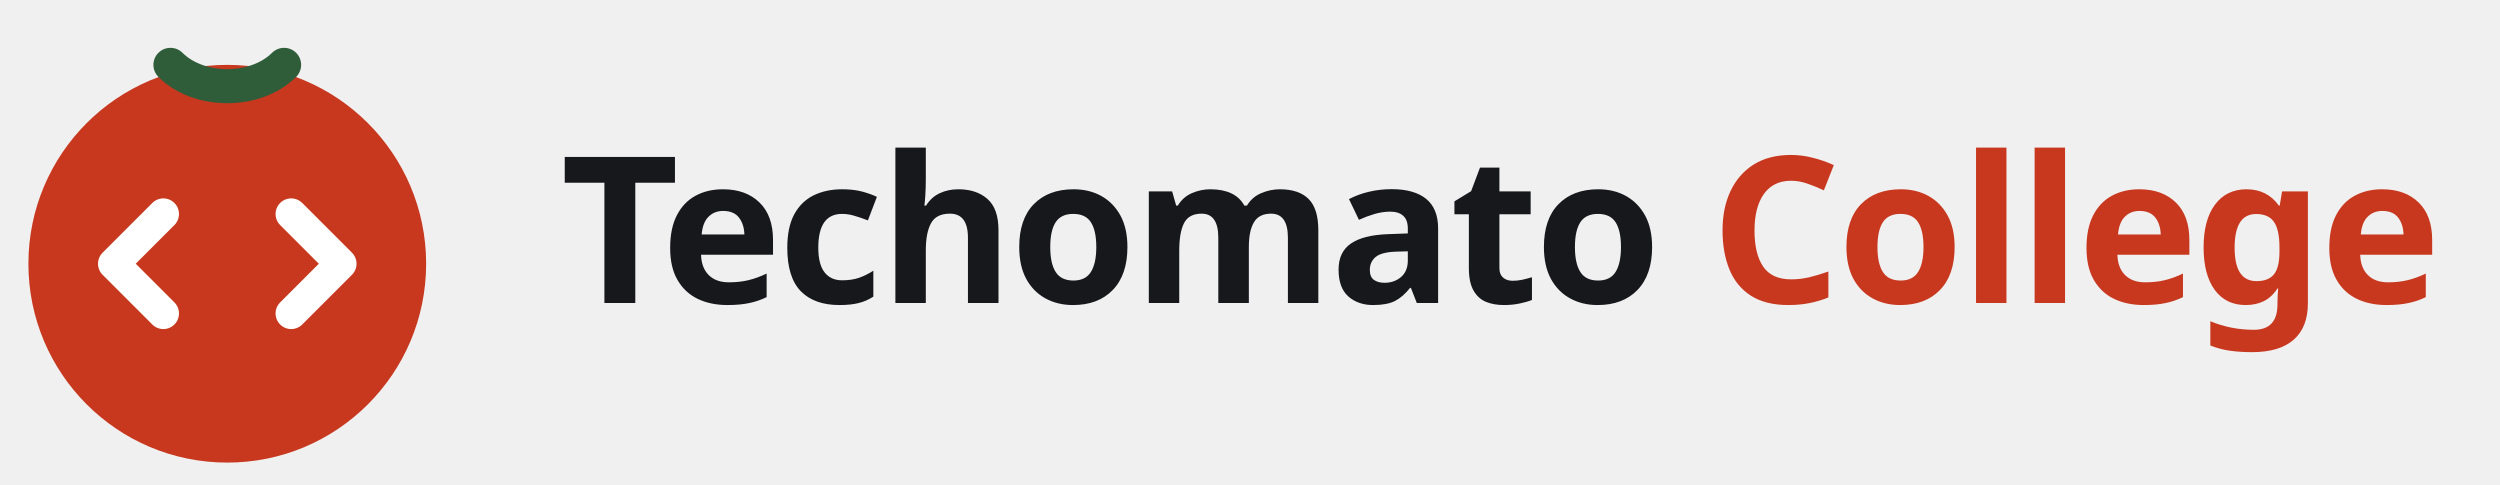
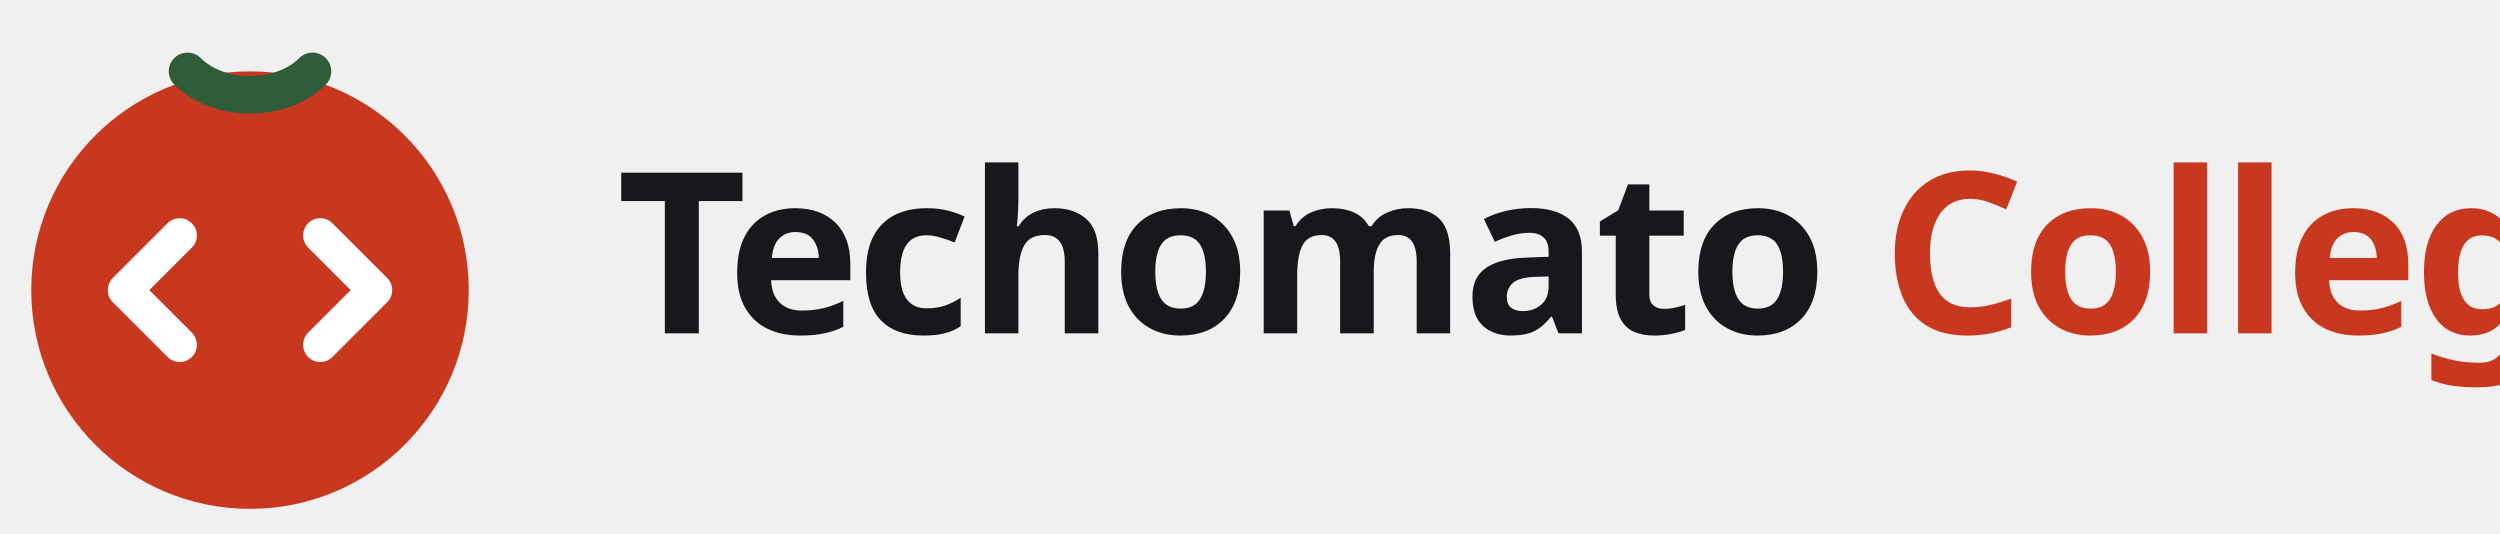
- <svg xmlns="http://www.w3.org/2000/svg" viewBox="0 0 330 64" role="img" aria-label="Techomato College ERP">
+ <svg xmlns="http://www.w3.org/2000/svg" viewBox="0 0 300 64" role="img" aria-label="Techomato Colleges">
  <svg x="0" y="2" width="60" height="60" viewBox="1 1.5 32 32">
    <circle cx="17" cy="19" r="14" fill="#c8381f" />
    <path d="M13 5c2 2 6 2 8 0" stroke="#2f5d3a" stroke-width="2.4" fill="none" stroke-linecap="round" />
    <path d="M12.5 15.5 9 19l3.5 3.5M21.5 15.5 25 19l-3.5 3.5" stroke="#fff" stroke-width="2.2" fill="none" stroke-linecap="round" stroke-linejoin="round" />
  </svg>
-   <text x="74" y="40" font-family="'Bricolage Grotesque','Instrument Sans',system-ui,sans-serif" font-size="27" font-weight="800" letter-spacing="-0.5" fill="#17181c">Techomato <tspan fill="#c8381f">College ERP</tspan>
+   <text x="74" y="40" font-family="'Bricolage Grotesque','Instrument Sans',system-ui,sans-serif" font-size="27" font-weight="800" letter-spacing="-0.5" fill="#17181c">Techomato <tspan fill="#c8381f">Colleges</tspan>
  </text>
</svg>
